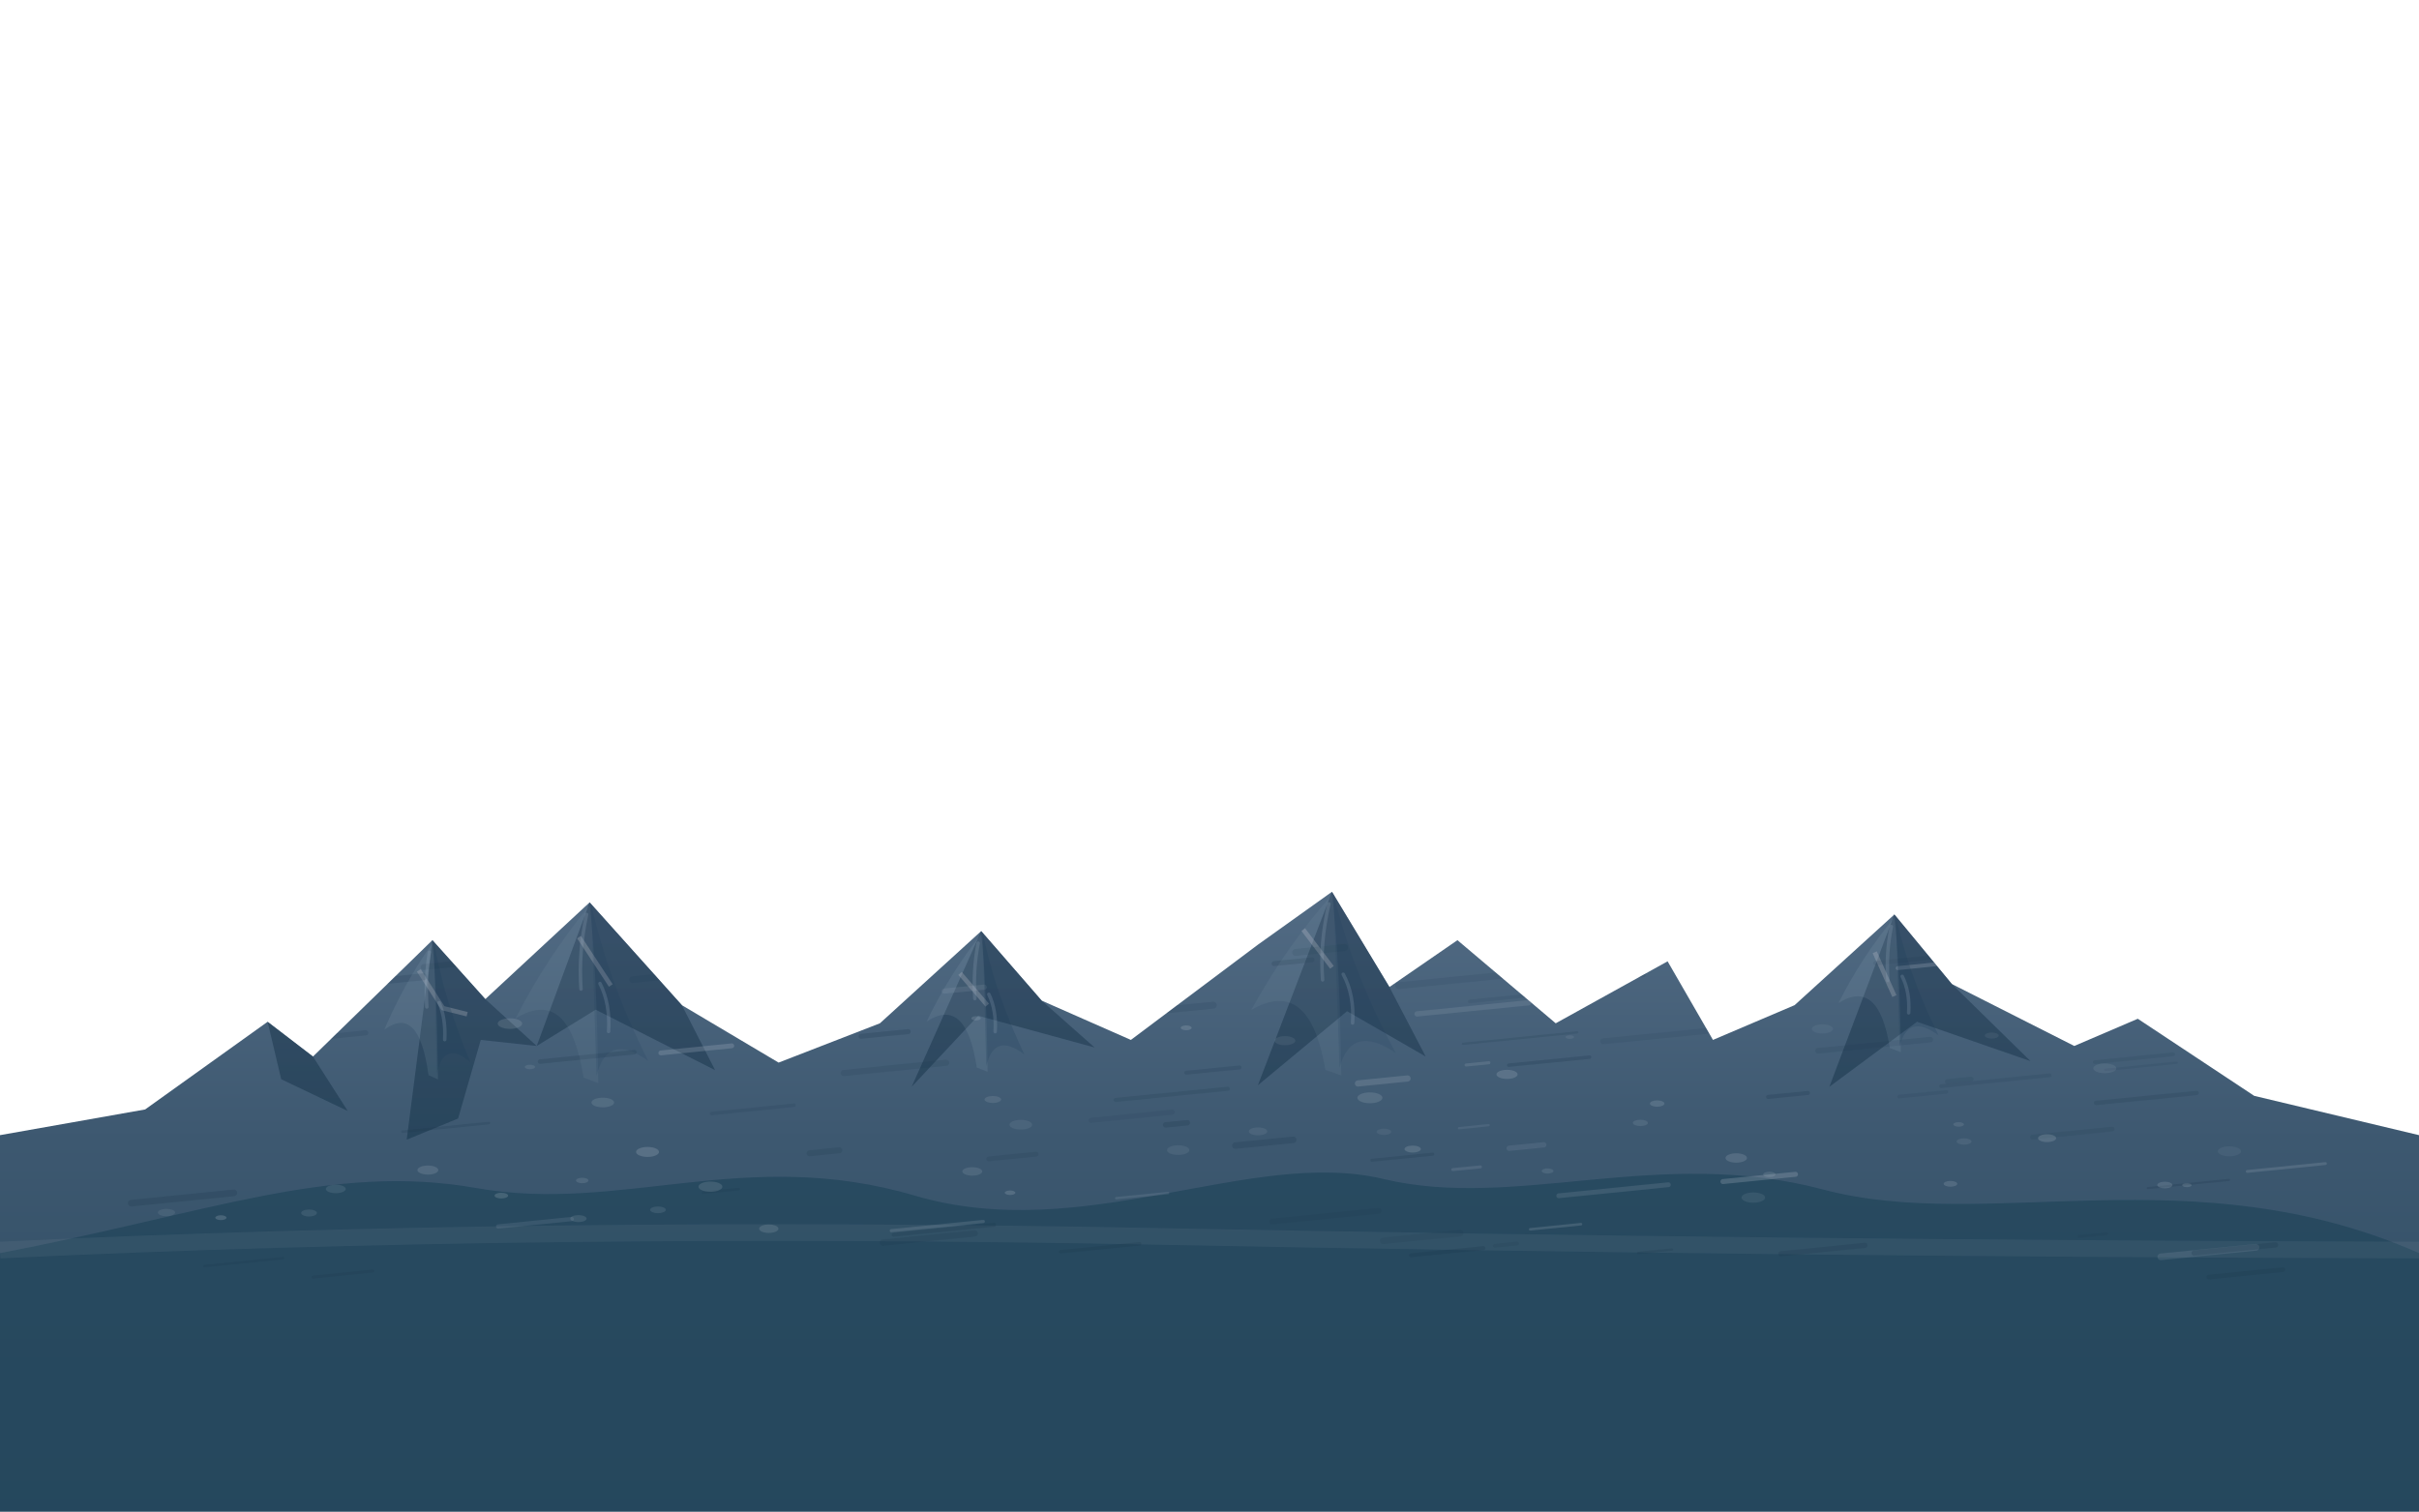
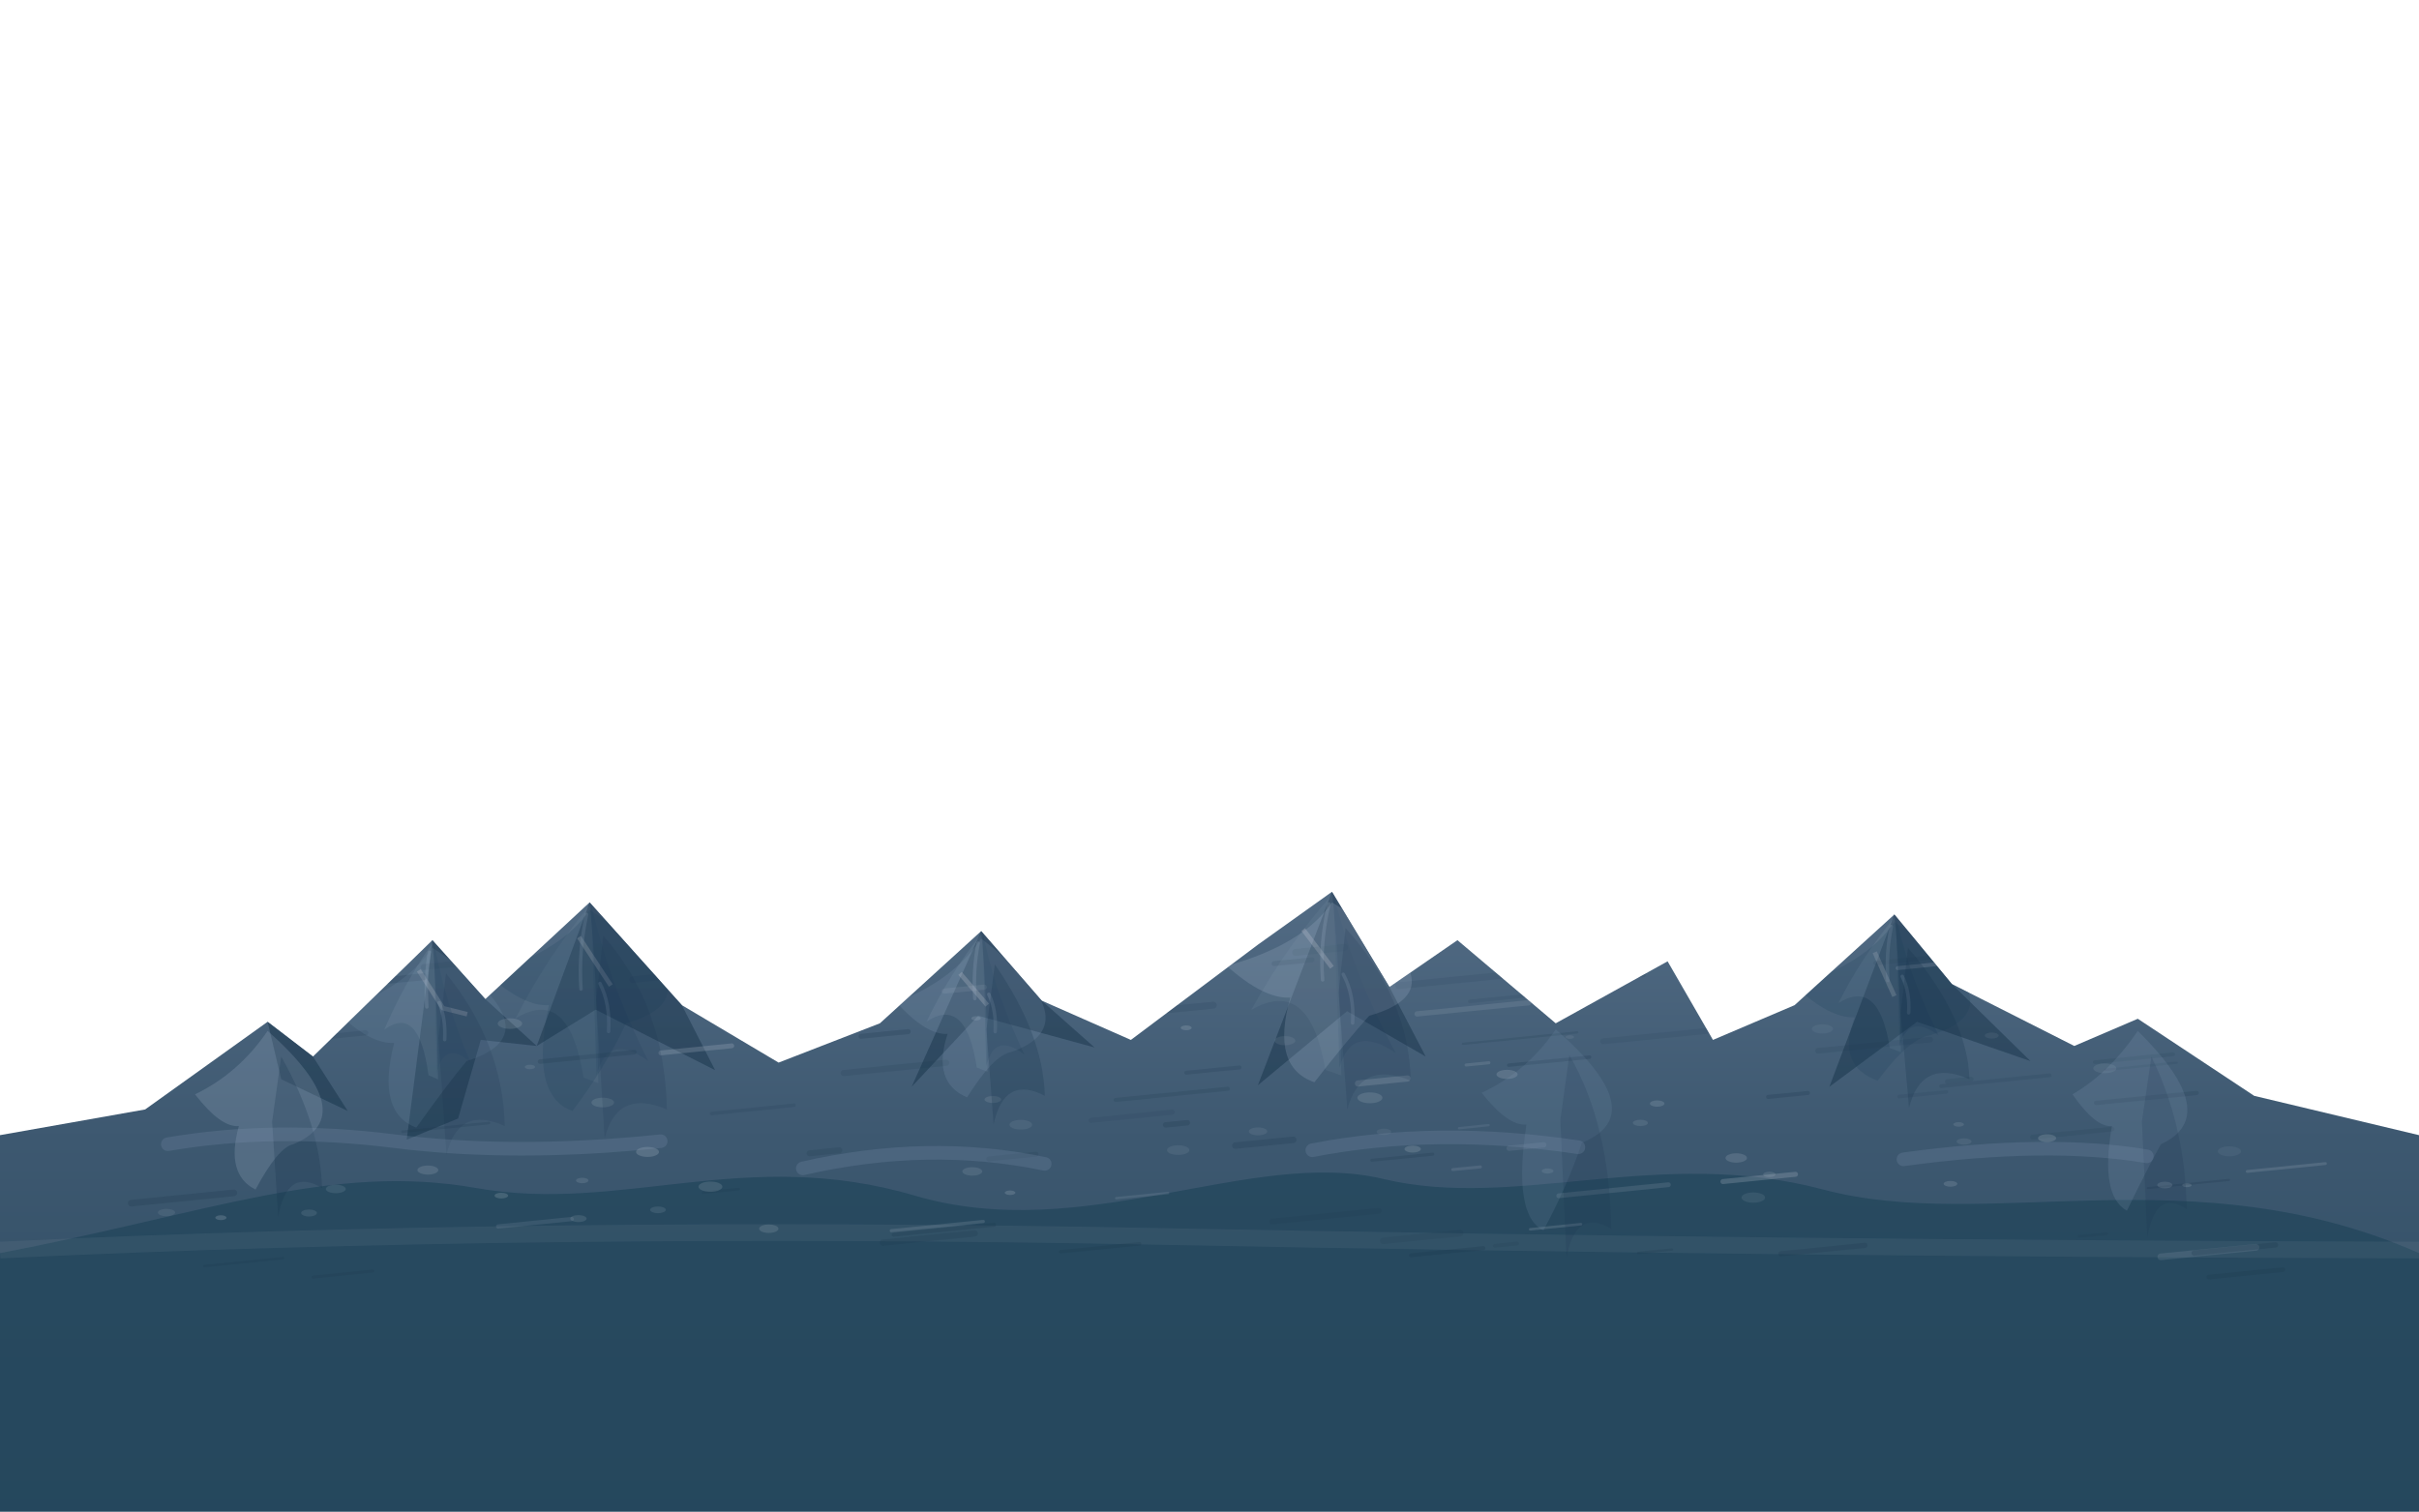
<svg xmlns="http://www.w3.org/2000/svg" width="1600" height="1000" viewBox="0 0 1600 1000" role="img" aria-label="Blue Hour Range original cinematic background layer">
  <defs>
    <linearGradient id="ridgeMid" x1="0" y1="0" x2="0" y2="1">
      <stop stop-color="#526b84" />
      <stop offset=".4" stop-color="#3d5870" />
      <stop offset="1" stop-color="#2b4a5f" />
    </linearGradient>
    <linearGradient id="shade" x1="0" y1="0" x2="0" y2="1">
      <stop stop-color="#2d455e" />
      <stop offset="1" stop-color="#1e3c52" />
    </linearGradient>
    <clipPath id="clip-rock-mid">
      <path d="M0 751 L96 734 L177 676 L207 699 L286 622 L321 661 L390 597 L451 665 L515 703 L582 677 L649 616 L689 662 L748 688 L832 625 L881 590 L919 653 L964 622 L1029 677 L1103 636 L1133 688 L1187 665 L1253 605 L1291 651 L1372 692 L1414 674 L1491 725 L1600 751 L1600 1000 L0 1000Z" />
    </clipPath>
  </defs>
  <path d="M0 751 L96 734 L177 676 L207 699 L286 622 L321 661 L390 597 L451 665 L515 703 L582 677 L649 616 L689 662 L748 688 L832 625 L881 590 L919 653 L964 622 L1029 677 L1103 636 L1133 688 L1187 665 L1253 605 L1291 651 L1372 692 L1414 674 L1491 725 L1600 751 L1600 1000 L0 1000Z" fill="url(#ridgeMid)" />
  <path d="M177 676 L207 699 L230 735 L186 714Z M286 622 L321 661 L355 692 L318 688 L303 740 L269 754Z M390 597 L451 665 L473 708 L394 668 L355 692Z M649 616 L689 662 L724 693 L647 672 L603 719Z M881 590 L919 653 L943 699 L891 669 L832 718Z M1253 605 L1291 651 L1343 702 L1268 676 L1210 719Z" fill="url(#shade)" opacity=".68" />
  <path d="M277 642 L293 667 L309 671 M383 620 L404 652 M635 644 L653 665 M862 615 L881 640 M1240 630 L1253 659" fill="none" stroke="#d0ccd5" opacity=".26" stroke-width="3" />
  <path d="M0 829 C137 803 219 769 315 786 S493 758 605 791 S827 759 915 780 S1097 758 1206 787 S1450 763 1600 829 L1600 1000 L0 1000Z" fill="#24475d" opacity=".83" />
  <path d="M0 827 Q360 810 767 818 T1600 827" fill="none" stroke="#a6b1bf" opacity=".09" stroke-width="11" />
  <g clip-path="url(#clip-rock-mid)">
    <path d="M898.2 716.8 l32.8 -3.3" fill="none" stroke="#bcc4d1" stroke-width="4.1" stroke-opacity="0.19" stroke-linecap="round" />
    <path d="M244.4 649.8 l35.8 -3.6" fill="none" stroke="#1b364b" stroke-width="4.6" stroke-opacity="0.20" stroke-linecap="round" />
    <path d="M997.9 704.7 l53.5 -5.3" fill="none" stroke="#1b364b" stroke-width="2.3" stroke-opacity="0.22" stroke-linecap="round" />
    <path d="M1458.5 681.2 l52.1 -5.2" fill="none" stroke="#1b364b" stroke-width="1.7" stroke-opacity="0.16" stroke-linecap="round" />
    <path d="M437.1 696.6 l46.9 -4.7" fill="none" stroke="#bcc4d1" stroke-width="3.2" stroke-opacity="0.22" stroke-linecap="round" />
    <path d="M456.2 666.4 l32.1 -3.2" fill="none" stroke="#1b364b" stroke-width="2.7" stroke-opacity="0.17" stroke-linecap="round" />
    <path d="M1202.5 695.2 l74.2 -7.4" fill="none" stroke="#1b364b" stroke-width="3.7" stroke-opacity="0.14" stroke-linecap="round" />
    <path d="M1305.5 628.0 l75.2 -7.5" fill="none" stroke="#1b364b" stroke-width="3.9" stroke-opacity="0.19" stroke-linecap="round" />
    <path d="M998.2 759.7 l22.9 -2.3" fill="none" stroke="#bcc4d1" stroke-width="3.5" stroke-opacity="0.11" stroke-linecap="round" />
    <path d="M194.7 639.5 l58.8 -5.9" fill="none" stroke="#1b364b" stroke-width="3.4" stroke-opacity="0.16" stroke-linecap="round" />
    <path d="M794.7 639.1 l19.2 -1.9" fill="none" stroke="#1b364b" stroke-width="1.8" stroke-opacity="0.22" stroke-linecap="round" />
    <path d="M1240.5 637.2 l77.2 -7.7" fill="none" stroke="#1b364b" stroke-width="2.9" stroke-opacity="0.14" stroke-linecap="round" />
    <path d="M1139.6 781.7 l48.0 -4.8" fill="none" stroke="#bcc4d1" stroke-width="3.3" stroke-opacity="0.23" stroke-linecap="round" />
    <path d="M207.0 844.9 l39.6 -4.0" fill="none" stroke="#1b364b" stroke-width="2.0" stroke-opacity="0.19" stroke-linecap="round" />
    <path d="M701.6 828.1 l52.2 -5.2" fill="none" stroke="#1b364b" stroke-width="2.3" stroke-opacity="0.21" stroke-linecap="round" />
    <path d="M1493.8 680.9 l42.6 -4.3" fill="none" stroke="#1b364b" stroke-width="4.5" stroke-opacity="0.12" stroke-linecap="round" />
    <path d="M1382.5 620.7 l43.7 -4.4" fill="none" stroke="#bcc4d1" stroke-width="3.4" stroke-opacity="0.20" stroke-linecap="round" />
    <path d="M771.0 744.2 l14.3 -1.4" fill="none" stroke="#1b364b" stroke-width="3.6" stroke-opacity="0.23" stroke-linecap="round" />
    <path d="M584.0 822.1 l60.7 -6.1" fill="none" stroke="#1b364b" stroke-width="4.2" stroke-opacity="0.18" stroke-linecap="round" />
    <path d="M784.6 709.7 l35.3 -3.5" fill="none" stroke="#1b364b" stroke-width="2.6" stroke-opacity="0.18" stroke-linecap="round" />
    <path d="M189.9 653.2 l29.1 -2.9" fill="none" stroke="#bcc4d1" stroke-width="4.2" stroke-opacity="0.19" stroke-linecap="round" />
    <path d="M1386.4 729.7 l66.5 -6.6" fill="none" stroke="#1b364b" stroke-width="2.9" stroke-opacity="0.19" stroke-linecap="round" />
    <path d="M501.5 659.5 l76.7 -7.7" fill="none" stroke="#1b364b" stroke-width="2.3" stroke-opacity="0.24" stroke-linecap="round" />
    <path d="M569.5 685.6 l31.2 -3.1" fill="none" stroke="#1b364b" stroke-width="3.3" stroke-opacity="0.23" stroke-linecap="round" />
    <path d="M965.0 746.4 l19.6 -2.0" fill="none" stroke="#bcc4d1" stroke-width="1.5" stroke-opacity="0.11" stroke-linecap="round" />
    <path d="M933.2 830.5 l48.0 -4.8" fill="none" stroke="#1b364b" stroke-width="2.6" stroke-opacity="0.22" stroke-linecap="round" />
    <path d="M817.1 757.9 l38.3 -3.8" fill="none" stroke="#1b364b" stroke-width="4.3" stroke-opacity="0.23" stroke-linecap="round" />
    <path d="M486.7 614.4 l57.7 -5.8" fill="none" stroke="#1b364b" stroke-width="2.0" stroke-opacity="0.15" stroke-linecap="round" />
    <path d="M1429.2 831.5 l63.0 -6.3" fill="none" stroke="#bcc4d1" stroke-width="4.4" stroke-opacity="0.13" stroke-linecap="round" />
    <path d="M1451.3 829.0 l53.8 -5.4" fill="none" stroke="#1b364b" stroke-width="3.5" stroke-opacity="0.24" stroke-linecap="round" />
    <path d="M280.2 639.8 l53.3 -5.3" fill="none" stroke="#1b364b" stroke-width="3.9" stroke-opacity="0.19" stroke-linecap="round" />
    <path d="M1083.6 828.9 l22.3 -2.2" fill="none" stroke="#1b364b" stroke-width="1.6" stroke-opacity="0.21" stroke-linecap="round" />
    <path d="M197.2 660.2 l43.3 -4.3" fill="none" stroke="#bcc4d1" stroke-width="3.6" stroke-opacity="0.19" stroke-linecap="round" />
    <path d="M1496.9 632.1 l51.2 -5.1" fill="none" stroke="#1b364b" stroke-width="4.5" stroke-opacity="0.21" stroke-linecap="round" />
    <path d="M842.7 637.5 l25.1 -2.5" fill="none" stroke="#1b364b" stroke-width="3.3" stroke-opacity="0.19" stroke-linecap="round" />
    <path d="M653.9 766.7 l31.4 -3.1" fill="none" stroke="#1b364b" stroke-width="3.2" stroke-opacity="0.15" stroke-linecap="round" />
    <path d="M937.3 670.8 l73.8 -7.4" fill="none" stroke="#bcc4d1" stroke-width="3.5" stroke-opacity="0.14" stroke-linecap="round" />
    <path d="M721.7 741.2 l53.6 -5.4" fill="none" stroke="#1b364b" stroke-width="3.4" stroke-opacity="0.12" stroke-linecap="round" />
    <path d="M746.1 670.6 l56.4 -5.6" fill="none" stroke="#1b364b" stroke-width="4.6" stroke-opacity="0.16" stroke-linecap="round" />
    <path d="M86.8 796.0 l67.9 -6.8" fill="none" stroke="#1b364b" stroke-width="4.4" stroke-opacity="0.23" stroke-linecap="round" />
    <path d="M1126.2 644.4 l36.8 -3.7" fill="none" stroke="#bcc4d1" stroke-width="1.5" stroke-opacity="0.16" stroke-linecap="round" />
    <path d="M558.1 709.9 l67.7 -6.8" fill="none" stroke="#1b364b" stroke-width="4.1" stroke-opacity="0.15" stroke-linecap="round" />
    <path d="M418.4 648.1 l43.4 -4.3" fill="none" stroke="#1b364b" stroke-width="4.4" stroke-opacity="0.11" stroke-linecap="round" />
    <path d="M1256.2 725.5 l31.2 -3.1" fill="none" stroke="#1b364b" stroke-width="2.4" stroke-opacity="0.11" stroke-linecap="round" />
    <path d="M1486.4 775.0 l51.7 -5.2" fill="none" stroke="#bcc4d1" stroke-width="1.9" stroke-opacity="0.18" stroke-linecap="round" />
    <path d="M465.4 632.6 l16.5 -1.6" fill="none" stroke="#1b364b" stroke-width="4.7" stroke-opacity="0.18" stroke-linecap="round" />
    <path d="M205.2 687.0 l36.7 -3.7" fill="none" stroke="#1b364b" stroke-width="3.4" stroke-opacity="0.16" stroke-linecap="round" />
    <path d="M841.5 808.1 l70.4 -7.0" fill="none" stroke="#1b364b" stroke-width="3.8" stroke-opacity="0.15" stroke-linecap="round" />
    <path d="M624.6 655.7 l26.4 -2.6" fill="none" stroke="#bcc4d1" stroke-width="3.4" stroke-opacity="0.12" stroke-linecap="round" />
    <path d="M1060.4 688.9 l72.2 -7.2" fill="none" stroke="#1b364b" stroke-width="3.9" stroke-opacity="0.12" stroke-linecap="round" />
    <path d="M1177.9 829.5 l55.6 -5.6" fill="none" stroke="#1b364b" stroke-width="3.4" stroke-opacity="0.23" stroke-linecap="round" />
    <path d="M972.1 662.5 l62.6 -6.3" fill="none" stroke="#1b364b" stroke-width="2.4" stroke-opacity="0.12" stroke-linecap="round" />
    <path d="M960.9 773.8 l18.3 -1.8" fill="none" stroke="#bcc4d1" stroke-width="2.0" stroke-opacity="0.14" stroke-linecap="round" />
    <path d="M266.2 748.7 l57.2 -5.7" fill="none" stroke="#1b364b" stroke-width="1.7" stroke-opacity="0.18" stroke-linecap="round" />
    <path d="M737.9 727.7 l74.2 -7.4" fill="none" stroke="#1b364b" stroke-width="2.7" stroke-opacity="0.17" stroke-linecap="round" />
    <path d="M914.9 820.9 l50.9 -5.1" fill="none" stroke="#1b364b" stroke-width="4.3" stroke-opacity="0.15" stroke-linecap="round" />
    <path d="M329.5 811.4 l48.7 -4.9" fill="none" stroke="#bcc4d1" stroke-width="2.8" stroke-opacity="0.12" stroke-linecap="round" />
    <path d="M470.6 736.7 l54.5 -5.5" fill="none" stroke="#1b364b" stroke-width="2.3" stroke-opacity="0.16" stroke-linecap="round" />
    <path d="M1420.6 786.0 l53.7 -5.4" fill="none" stroke="#1b364b" stroke-width="1.4" stroke-opacity="0.23" stroke-linecap="round" />
    <path d="M967.6 690.6 l75.6 -7.6" fill="none" stroke="#1b364b" stroke-width="1.5" stroke-opacity="0.17" stroke-linecap="round" />
    <path d="M1031.0 791.1 l72.5 -7.3" fill="none" stroke="#bcc4d1" stroke-width="3.2" stroke-opacity="0.14" stroke-linecap="round" />
    <path d="M1287.9 715.5 l15.9 -1.6" fill="none" stroke="#1b364b" stroke-width="3.1" stroke-opacity="0.13" stroke-linecap="round" />
    <path d="M591.1 816.9 l66.4 -6.6" fill="none" stroke="#1b364b" stroke-width="2.6" stroke-opacity="0.24" stroke-linecap="round" />
    <path d="M1283.9 718.6 l71.8 -7.2" fill="none" stroke="#1b364b" stroke-width="2.5" stroke-opacity="0.15" stroke-linecap="round" />
    <path d="M738.3 792.7 l34.3 -3.4" fill="none" stroke="#bcc4d1" stroke-width="1.6" stroke-opacity="0.13" stroke-linecap="round" />
    <path d="M465.1 789.0 l23.5 -2.3" fill="none" stroke="#1b364b" stroke-width="1.7" stroke-opacity="0.18" stroke-linecap="round" />
    <path d="M925.2 652.1 l77.9 -7.8" fill="none" stroke="#1b364b" stroke-width="4.6" stroke-opacity="0.12" stroke-linecap="round" />
    <path d="M135.2 837.6 l51.9 -5.2" fill="none" stroke="#1b364b" stroke-width="1.6" stroke-opacity="0.18" stroke-linecap="round" />
    <path d="M589.5 814.2 l60.9 -6.1" fill="none" stroke="#bcc4d1" stroke-width="2.1" stroke-opacity="0.16" stroke-linecap="round" />
    <path d="M1344.4 752.3 l52.6 -5.3" fill="none" stroke="#1b364b" stroke-width="3.2" stroke-opacity="0.13" stroke-linecap="round" />
    <path d="M357.2 702.3 l62.4 -6.2" fill="none" stroke="#1b364b" stroke-width="3.0" stroke-opacity="0.21" stroke-linecap="round" />
    <path d="M1385.5 702.7 l51.9 -5.2" fill="none" stroke="#1b364b" stroke-width="2.5" stroke-opacity="0.13" stroke-linecap="round" />
    <path d="M1012.1 813.3 l33.6 -3.4" fill="none" stroke="#bcc4d1" stroke-width="1.7" stroke-opacity="0.18" stroke-linecap="round" />
    <path d="M1169.5 725.7 l26.3 -2.6" fill="none" stroke="#1b364b" stroke-width="2.7" stroke-opacity="0.23" stroke-linecap="round" />
    <path d="M176.8 617.0 l19.6 -2.0" fill="none" stroke="#1b364b" stroke-width="4.4" stroke-opacity="0.23" stroke-linecap="round" />
    <path d="M1048.5 648.9 l38.6 -3.9" fill="none" stroke="#1b364b" stroke-width="2.9" stroke-opacity="0.13" stroke-linecap="round" />
    <path d="M1429.1 672.6 l71.0 -7.1" fill="none" stroke="#bcc4d1" stroke-width="2.1" stroke-opacity="0.24" stroke-linecap="round" />
    <path d="M907.4 767.6 l40.3 -4.0" fill="none" stroke="#1b364b" stroke-width="2.0" stroke-opacity="0.21" stroke-linecap="round" />
    <path d="M857.0 630.1 l32.3 -3.2" fill="none" stroke="#1b364b" stroke-width="4.6" stroke-opacity="0.13" stroke-linecap="round" />
    <path d="M988.7 824.2 l14.8 -1.5" fill="none" stroke="#1b364b" stroke-width="2.5" stroke-opacity="0.13" stroke-linecap="round" />
    <path d="M969.7 704.6 l15.1 -1.5" fill="none" stroke="#bcc4d1" stroke-width="2.0" stroke-opacity="0.16" stroke-linecap="round" />
    <path d="M1461.0 844.9 l49.0 -4.9" fill="none" stroke="#1b364b" stroke-width="3.1" stroke-opacity="0.21" stroke-linecap="round" />
    <path d="M1392.5 707.8 l47.2 -4.7" fill="none" stroke="#1b364b" stroke-width="1.6" stroke-opacity="0.12" stroke-linecap="round" />
    <path d="M123.3 610.9 l36.9 -3.7" fill="none" stroke="#1b364b" stroke-width="3.1" stroke-opacity="0.22" stroke-linecap="round" />
    <path d="M1255.2 640.5 l35.6 -3.6" fill="none" stroke="#bcc4d1" stroke-width="2.6" stroke-opacity="0.23" stroke-linecap="round" />
    <path d="M1375.3 818.0 l18.2 -1.8" fill="none" stroke="#1b364b" stroke-width="1.9" stroke-opacity="0.15" stroke-linecap="round" />
    <path d="M535.5 763.0 l19.7 -2.0" fill="none" stroke="#1b364b" stroke-width="4.0" stroke-opacity="0.17" stroke-linecap="round" />
    <ellipse cx="1170.3" cy="777.0" rx="4.1" ry="1.8" fill="#c6d1da" opacity="0.14" />
    <ellipse cx="1148.4" cy="766.1" rx="7.1" ry="3.1" fill="#c6d1da" opacity="0.17" />
    <ellipse cx="350.5" cy="705.9" rx="3.4" ry="1.5" fill="#c6d1da" opacity="0.11" />
    <ellipse cx="1431.9" cy="784.0" rx="5.0" ry="2.2" fill="#c6d1da" opacity="0.17" />
    <ellipse cx="1295.5" cy="743.9" rx="3.5" ry="1.5" fill="#c6d1da" opacity="0.13" />
    <ellipse cx="934.4" cy="760.2" rx="5.4" ry="2.3" fill="#c6d1da" opacity="0.18" />
    <ellipse cx="643.1" cy="775.0" rx="6.6" ry="2.8" fill="#c6d1da" opacity="0.13" />
    <ellipse cx="645.6" cy="673.7" rx="3.1" ry="1.4" fill="#c6d1da" opacity="0.17" />
    <ellipse cx="1290.1" cy="783.2" rx="4.5" ry="1.9" fill="#c6d1da" opacity="0.17" />
    <ellipse cx="779.3" cy="760.9" rx="7.4" ry="3.2" fill="#c6d1da" opacity="0.09" />
    <ellipse cx="146.1" cy="805.6" rx="3.7" ry="1.6" fill="#c6d1da" opacity="0.20" />
    <ellipse cx="331.6" cy="791.0" rx="4.5" ry="1.9" fill="#c6d1da" opacity="0.18" />
    <ellipse cx="469.9" cy="785.1" rx="7.9" ry="3.4" fill="#c6d1da" opacity="0.15" />
    <ellipse cx="1023.6" cy="774.7" rx="3.9" ry="1.7" fill="#c6d1da" opacity="0.12" />
    <ellipse cx="222.1" cy="786.6" rx="6.6" ry="2.8" fill="#c6d1da" opacity="0.12" />
    <ellipse cx="1354.0" cy="753.0" rx="6.0" ry="2.6" fill="#c6d1da" opacity="0.18" />
    <ellipse cx="656.7" cy="727.4" rx="5.5" ry="2.3" fill="#c6d1da" opacity="0.13" />
    <ellipse cx="1474.6" cy="761.7" rx="7.7" ry="3.3" fill="#c6d1da" opacity="0.07" />
    <ellipse cx="675.2" cy="744.1" rx="7.5" ry="3.2" fill="#c6d1da" opacity="0.09" />
    <ellipse cx="110.1" cy="802.2" rx="5.7" ry="2.4" fill="#c6d1da" opacity="0.10" />
    <ellipse cx="283.0" cy="774.1" rx="6.9" ry="3.0" fill="#c6d1da" opacity="0.16" />
    <ellipse cx="1317.4" cy="685.1" rx="4.6" ry="2.0" fill="#c6d1da" opacity="0.08" />
    <ellipse cx="996.8" cy="710.8" rx="7.0" ry="3.0" fill="#c6d1da" opacity="0.19" />
    <ellipse cx="435.2" cy="800.4" rx="5.2" ry="2.2" fill="#c6d1da" opacity="0.12" />
    <ellipse cx="428.3" cy="762.1" rx="7.6" ry="3.3" fill="#c6d1da" opacity="0.20" />
    <ellipse cx="204.4" cy="802.5" rx="5.2" ry="2.3" fill="#c6d1da" opacity="0.12" />
    <ellipse cx="1205.4" cy="680.7" rx="7.0" ry="3.0" fill="#c6d1da" opacity="0.07" />
    <ellipse cx="849.9" cy="688.5" rx="6.9" ry="3.0" fill="#c6d1da" opacity="0.09" />
    <ellipse cx="784.6" cy="680.0" rx="3.6" ry="1.6" fill="#c6d1da" opacity="0.19" />
    <ellipse cx="337.3" cy="677.2" rx="8.1" ry="3.5" fill="#c6d1da" opacity="0.15" />
    <ellipse cx="1392.2" cy="706.8" rx="7.6" ry="3.2" fill="#c6d1da" opacity="0.10" />
    <ellipse cx="832.1" cy="748.5" rx="6.1" ry="2.6" fill="#c6d1da" opacity="0.10" />
    <ellipse cx="915.4" cy="748.8" rx="4.8" ry="2.1" fill="#c6d1da" opacity="0.08" />
    <ellipse cx="1096.1" cy="730.1" rx="4.8" ry="2.1" fill="#c6d1da" opacity="0.17" />
    <ellipse cx="398.7" cy="729.4" rx="7.5" ry="3.2" fill="#c6d1da" opacity="0.14" />
    <ellipse cx="382.6" cy="806.2" rx="5.4" ry="2.3" fill="#c6d1da" opacity="0.13" />
    <ellipse cx="1038.3" cy="686.1" rx="2.8" ry="1.2" fill="#c6d1da" opacity="0.09" />
    <ellipse cx="668.1" cy="789.1" rx="3.5" ry="1.5" fill="#c6d1da" opacity="0.19" />
    <ellipse cx="385.1" cy="781.0" rx="4.1" ry="1.8" fill="#c6d1da" opacity="0.14" />
    <ellipse cx="508.5" cy="812.9" rx="6.4" ry="2.8" fill="#c6d1da" opacity="0.15" />
    <ellipse cx="1446.5" cy="784.1" rx="3.1" ry="1.3" fill="#c6d1da" opacity="0.16" />
    <ellipse cx="1159.7" cy="792.3" rx="7.8" ry="3.4" fill="#c6d1da" opacity="0.10" />
    <ellipse cx="1299.1" cy="755.2" rx="4.9" ry="2.1" fill="#c6d1da" opacity="0.10" />
    <ellipse cx="906.1" cy="726.3" rx="8.3" ry="3.6" fill="#c6d1da" opacity="0.16" />
    <ellipse cx="1085.0" cy="742.9" rx="5.0" ry="2.1" fill="#c6d1da" opacity="0.12" />
  </g>
  <g id="mid-rock-watercolor-facets" clip-path="url(#clip-rock-mid)">
    <path d="M286 624 Q267.5 650.2 254.18 681.22       Q277.12 664.3 283.41 711.3       L289.7 714.12 Q288.96 652.08 286 624Z" fill="#9db4c7" fill-opacity="0.130" />
    <path d="M287 623 Q293.77 661.48 311.16 702.84        Q293.77 687.8 288.96 710.36Z" fill="#1a3b58" fill-opacity="0.210" />
    <path d="M284 630 Q281.19 647.38 282.3 666.18        M290.44 663.36 q4.44 10.34 3.7 24.44" fill="none" stroke="#9db4c7" stroke-opacity=".21" stroke-width="2.3" stroke-linecap="round" />
    <path d="M390 599 Q361.5 633.6 340.98 673.86       Q376.32 651.9 386.01 712.9       L395.7 716.56 Q394.56 636.04 390 599Z" fill="#9db4c7" fill-opacity="0.085" />
    <path d="M391 598 Q401.97 648.24 428.76 701.92        Q401.97 682.4 394.56 711.68Z" fill="#1a3b58" fill-opacity="0.160" />
    <path d="M388 605 Q382.59 629.94 384.3 654.34        M396.84 650.68 q6.84 13.42 5.7 31.72" fill="none" stroke="#9db4c7" stroke-opacity=".21" stroke-width="2.3" stroke-linecap="round" />
    <path d="M649 618 Q628 644.5 612.88 675.85       Q638.92 658.75 646.06 706.25       L653.2 709.1 Q652.36 646.4 649 618Z" fill="#9db4c7" fill-opacity="0.130" />
    <path d="M650 617 Q657.82 655.9 677.56 697.7        Q657.82 682.5 652.36 705.3Z" fill="#1a3b58" fill-opacity="0.210" />
    <path d="M647 624 Q643.54 641.65 644.8 660.65        M654.04 657.8 q5.04 10.45 4.2 24.7" fill="none" stroke="#9db4c7" stroke-opacity=".21" stroke-width="2.3" stroke-linecap="round" />
    <path d="M881 592 Q850 627.2 827.68 668.12       Q866.12 645.8 876.66 707.8       L887.2 711.52 Q885.96 629.68 881 592Z" fill="#9db4c7" fill-opacity="0.085" />
    <path d="M882 591 Q894.02 642.08 923.16 696.64        Q894.02 676.8 885.96 706.56Z" fill="#1a3b58" fill-opacity="0.160" />
    <path d="M879 598 Q872.94 623.48 874.8 648.28        M888.44 644.56 q7.44 13.64 6.2 32.24" fill="none" stroke="#9db4c7" stroke-opacity=".21" stroke-width="2.3" stroke-linecap="round" />
    <path d="M1253 607 Q1231.5 632.9 1216.02 663.59       Q1242.68 646.85 1249.99 693.35       L1257.3 696.14 Q1256.44 634.76 1253 607Z" fill="#9db4c7" fill-opacity="0.130" />
    <path d="M1254 606 Q1262.03 644.06 1282.24 684.98        Q1262.03 670.1 1256.44 692.42Z" fill="#1a3b58" fill-opacity="0.210" />
    <path d="M1251 613 Q1247.41 630.11 1248.7 648.71        M1258.16 645.92 q5.16 10.23 4.3 24.18" fill="none" stroke="#9db4c7" stroke-opacity=".21" stroke-width="2.3" stroke-linecap="round" />
  </g>
+   <g id="mid-large-pigment-washes-v1" clip-path="url(#clip-rock-mid)">
+     <path d="M177 682 Q158 710 129.0 724 Q146 746 158 745 Q149 777 169 787 Q184 759 194 757 Q240.0 738 177 682Z" fill="#b7c4d8" fill-opacity="0.19" />
+     <path d="M186 699 Q212 745 213 786 Q190 772 184 805 L180 742Z" fill="#18334d" fill-opacity=".24" />
+     <path d="M286 627 Q267 655 222.2 669 Q244.77 691 260.73 690 Q248.76 736 275.36 746 Q295.31 718 308.61 702 Q369.8 683 286 627Z" fill="#879fbd" fill-opacity="0.14" />
+     <path d="M295 644 Q332.55 690 333.88 745 Q303.29 731 295.31 764 L289.99 687Z" fill="#18334d" fill-opacity=".17" />
+     <path d="M390 602 Q371 630 321.8 644 Q345.98 666 363.02 665 Q350.24 725 378.64 735 Q399.94 707 414.14 677 Q479.5 658 390 602Z" fill="#173b59" fill-opacity="0.19" />
+     <path d="M399 619 Q439.7 665 441.12 734 Q408.46 720 399.94 753 L394.26 662Z" fill="#18334d" fill-opacity=".17" />
+     <path d="M649 621 Q630 649 592.8 663 Q612.73 685 626.77 684 Q616.24 716 639.64 726 Q657.19 698 668.89 696 Q722.7 677 649 621Z" fill="#a3b7d1" fill-opacity="0.14" />
+     <path d="M658 638 Q689.95 684 691.12 725 Q664.21 711 657.19 744 L652.51 681Z" fill="#18334d" fill-opacity=".24" />
+     <path d="M881 597 Q862 625 811.4 639 Q836.05 661 853.45 660 Q840.4 706 869.4 716 Q891.15 688 905.65 672 Q972.4 653 881 597Z" fill="#b7c4d8" fill-opacity="0.19" />
+     <path d="M890 614 Q931.75 660 933.2 715 Q899.85 701 891.15 734 L885.35 657Z" fill="#18334d" fill-opacity=".17" />
+     <path d="M1029 681 Q1010 709 980.0 723 Q997.38 745 1009.62 744 Q1000.44 804 1020.84 814 Q1036.14 786 1046.34 756 Q1093.3 737 1029 681Z" fill="#879fbd" fill-opacity="0.14" />
+     <path d="M1038 698 Q1064.7 744 1065.72 813 Q1042.26 799 1036.14 832 L1032.06 741Z" fill="#18334d" fill-opacity=".17" />
+     <path d="M1253 610 Q1234 638 1186.8 652 Q1210.22 674 1226.78 673 Q1214.36 705 1241.96 715 Q1262.66 687 1276.46 685 Q1339.9 666 1253 610Z" fill="#173b59" fill-opacity="0.19" />
+     <path d="M1262 627 Q1301.3 673 1302.68 714 Q1270.94 700 1262.66 733 L1257.14 670Z" fill="#18334d" fill-opacity=".24" />
+     <path d="M1414 682 Q1395 710 1370.8 724 Q1386.1 746 1396.9 745 Q1388.8 791 1406.8 801 Q1420.3 773 1429.3 757 Q1470.7 738 1414 682Z" fill="#a3b7d1" fill-opacity="0.14" />
+     <path d="M1423 699 Q1445.5 745 1446.4 800 Q1425.7 786 1420.3 819 L1416.7 742Z" fill="#18334d" fill-opacity=".17" />
+     <path d="M111 757 q70 -12 150 -2 t176 0 m94 18 q83 -19 160 -3 m177 -9 q82 -16 176 -2 m215 8 q95 -13 161 -2" fill="none" stroke="#879fbd" stroke-opacity=".20" stroke-width="9" stroke-linecap="round" />
+   </g>
</svg>
